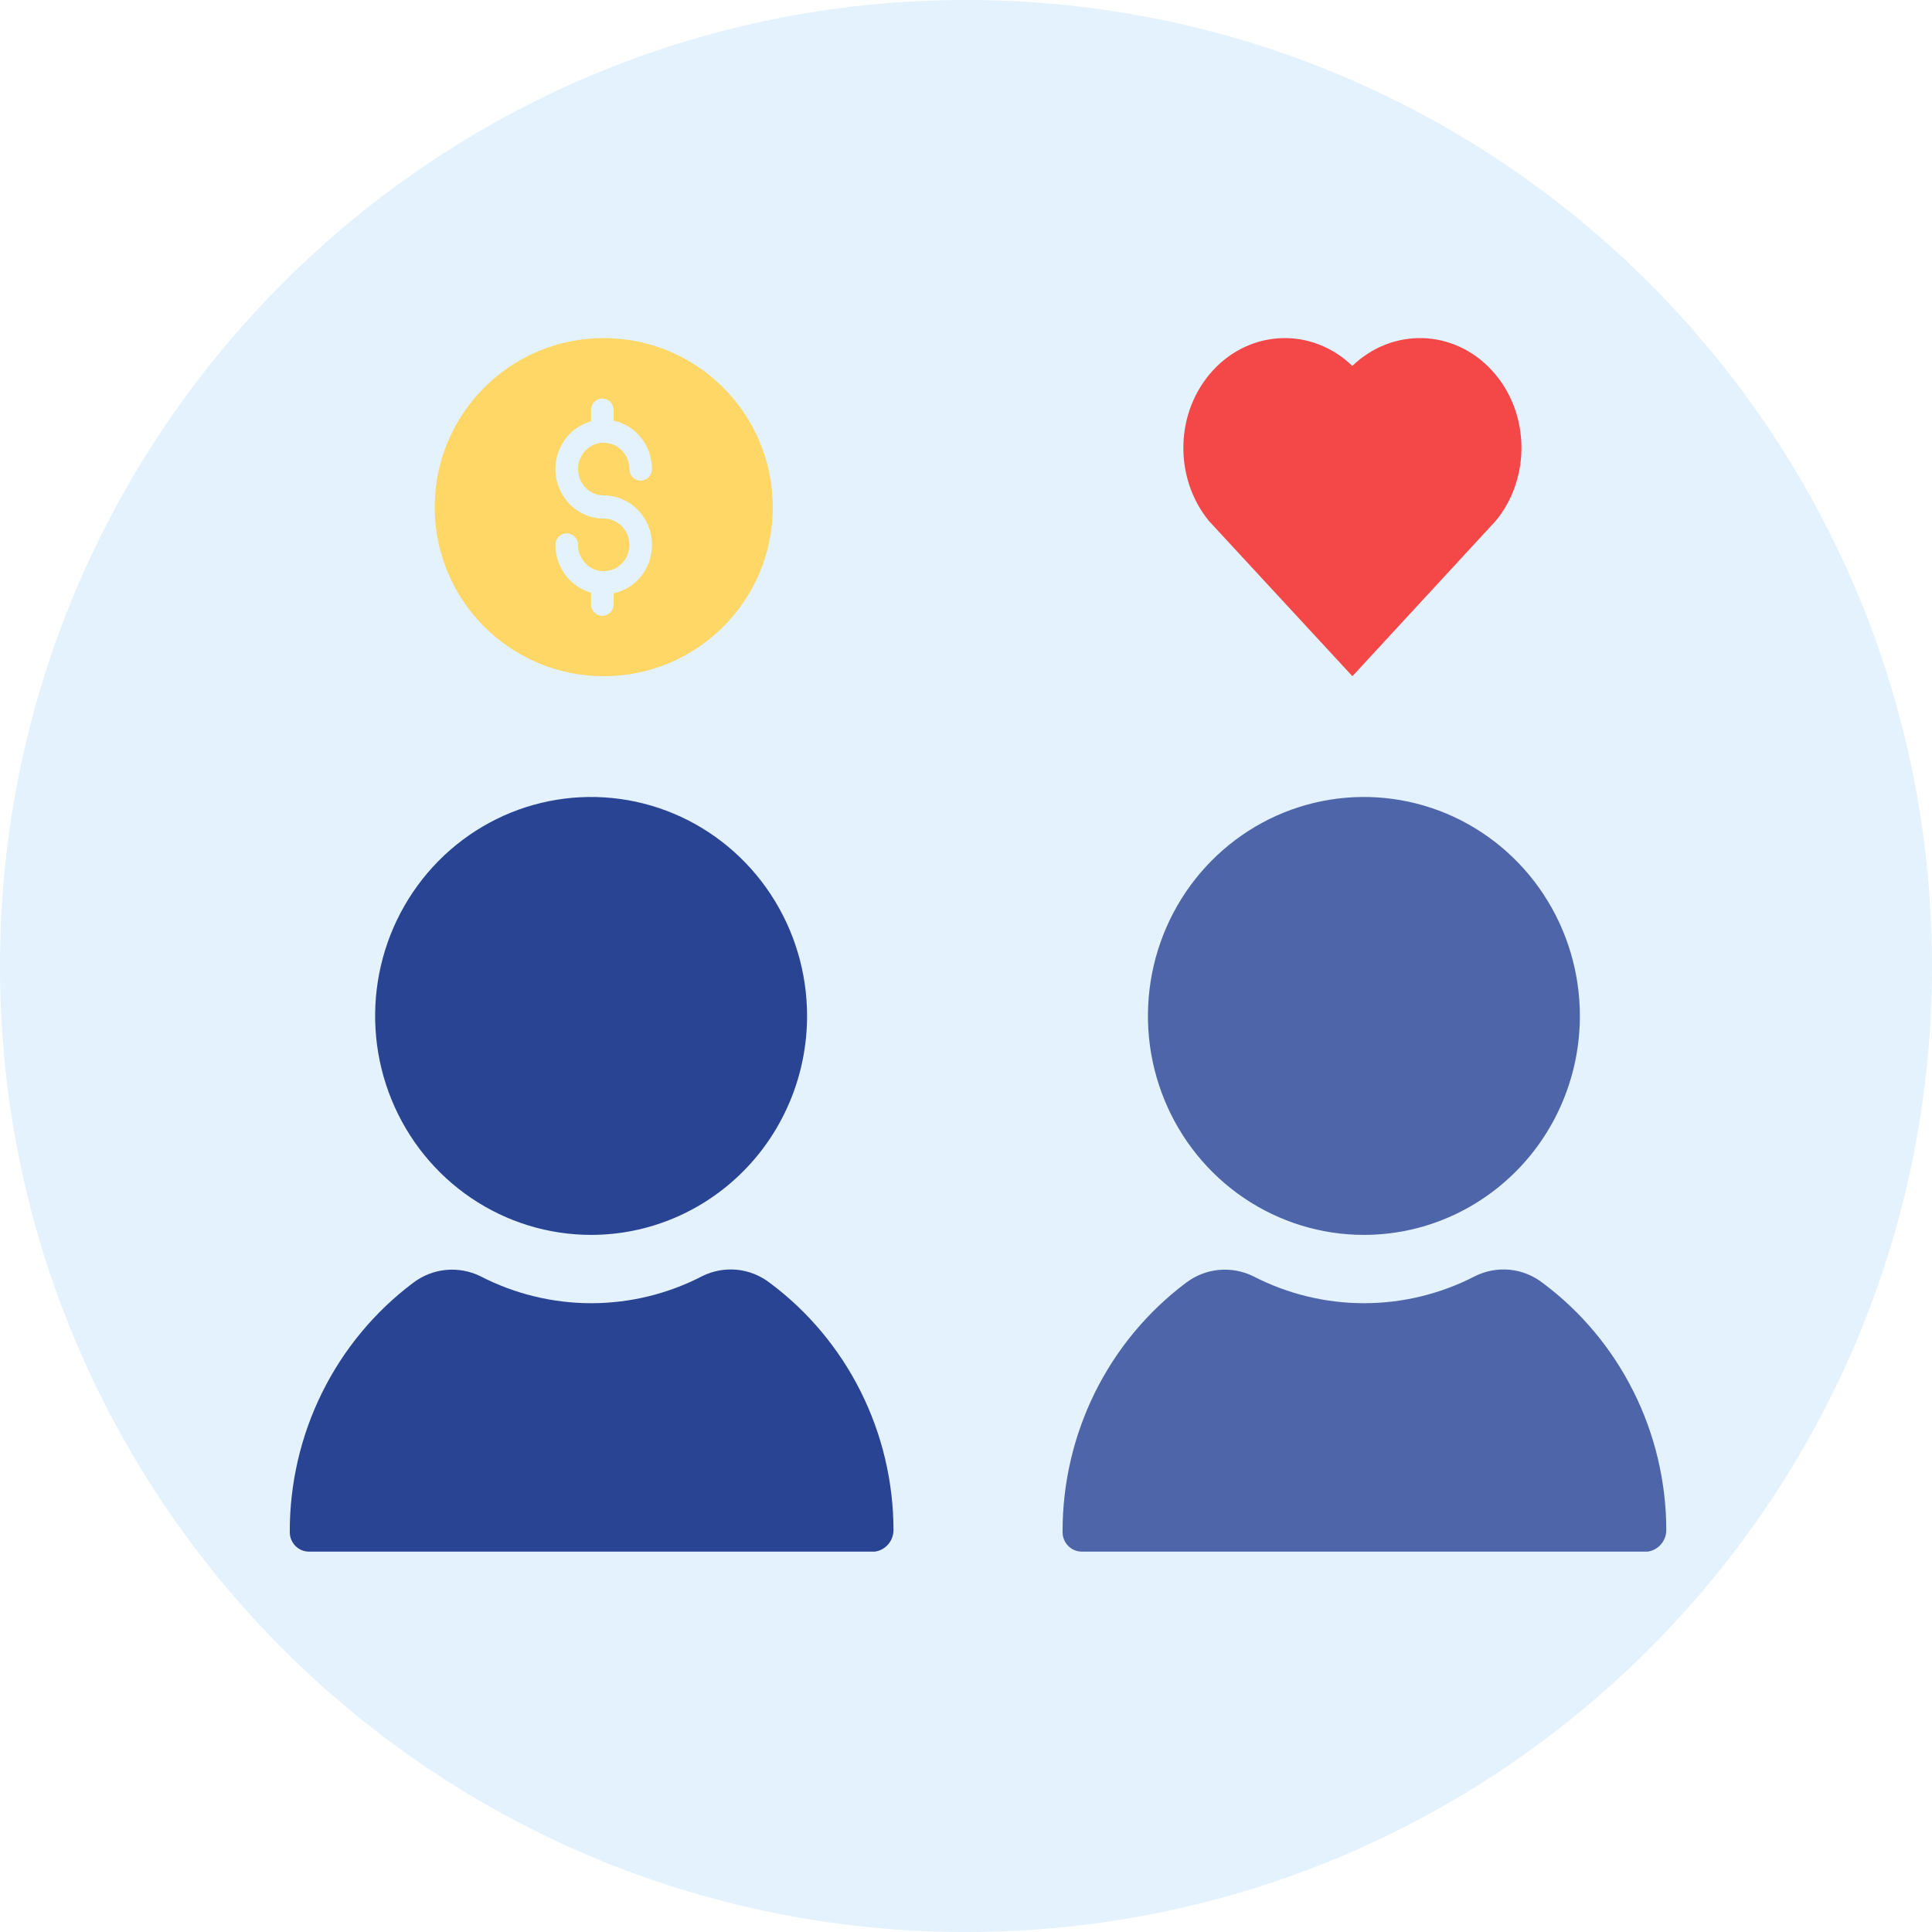
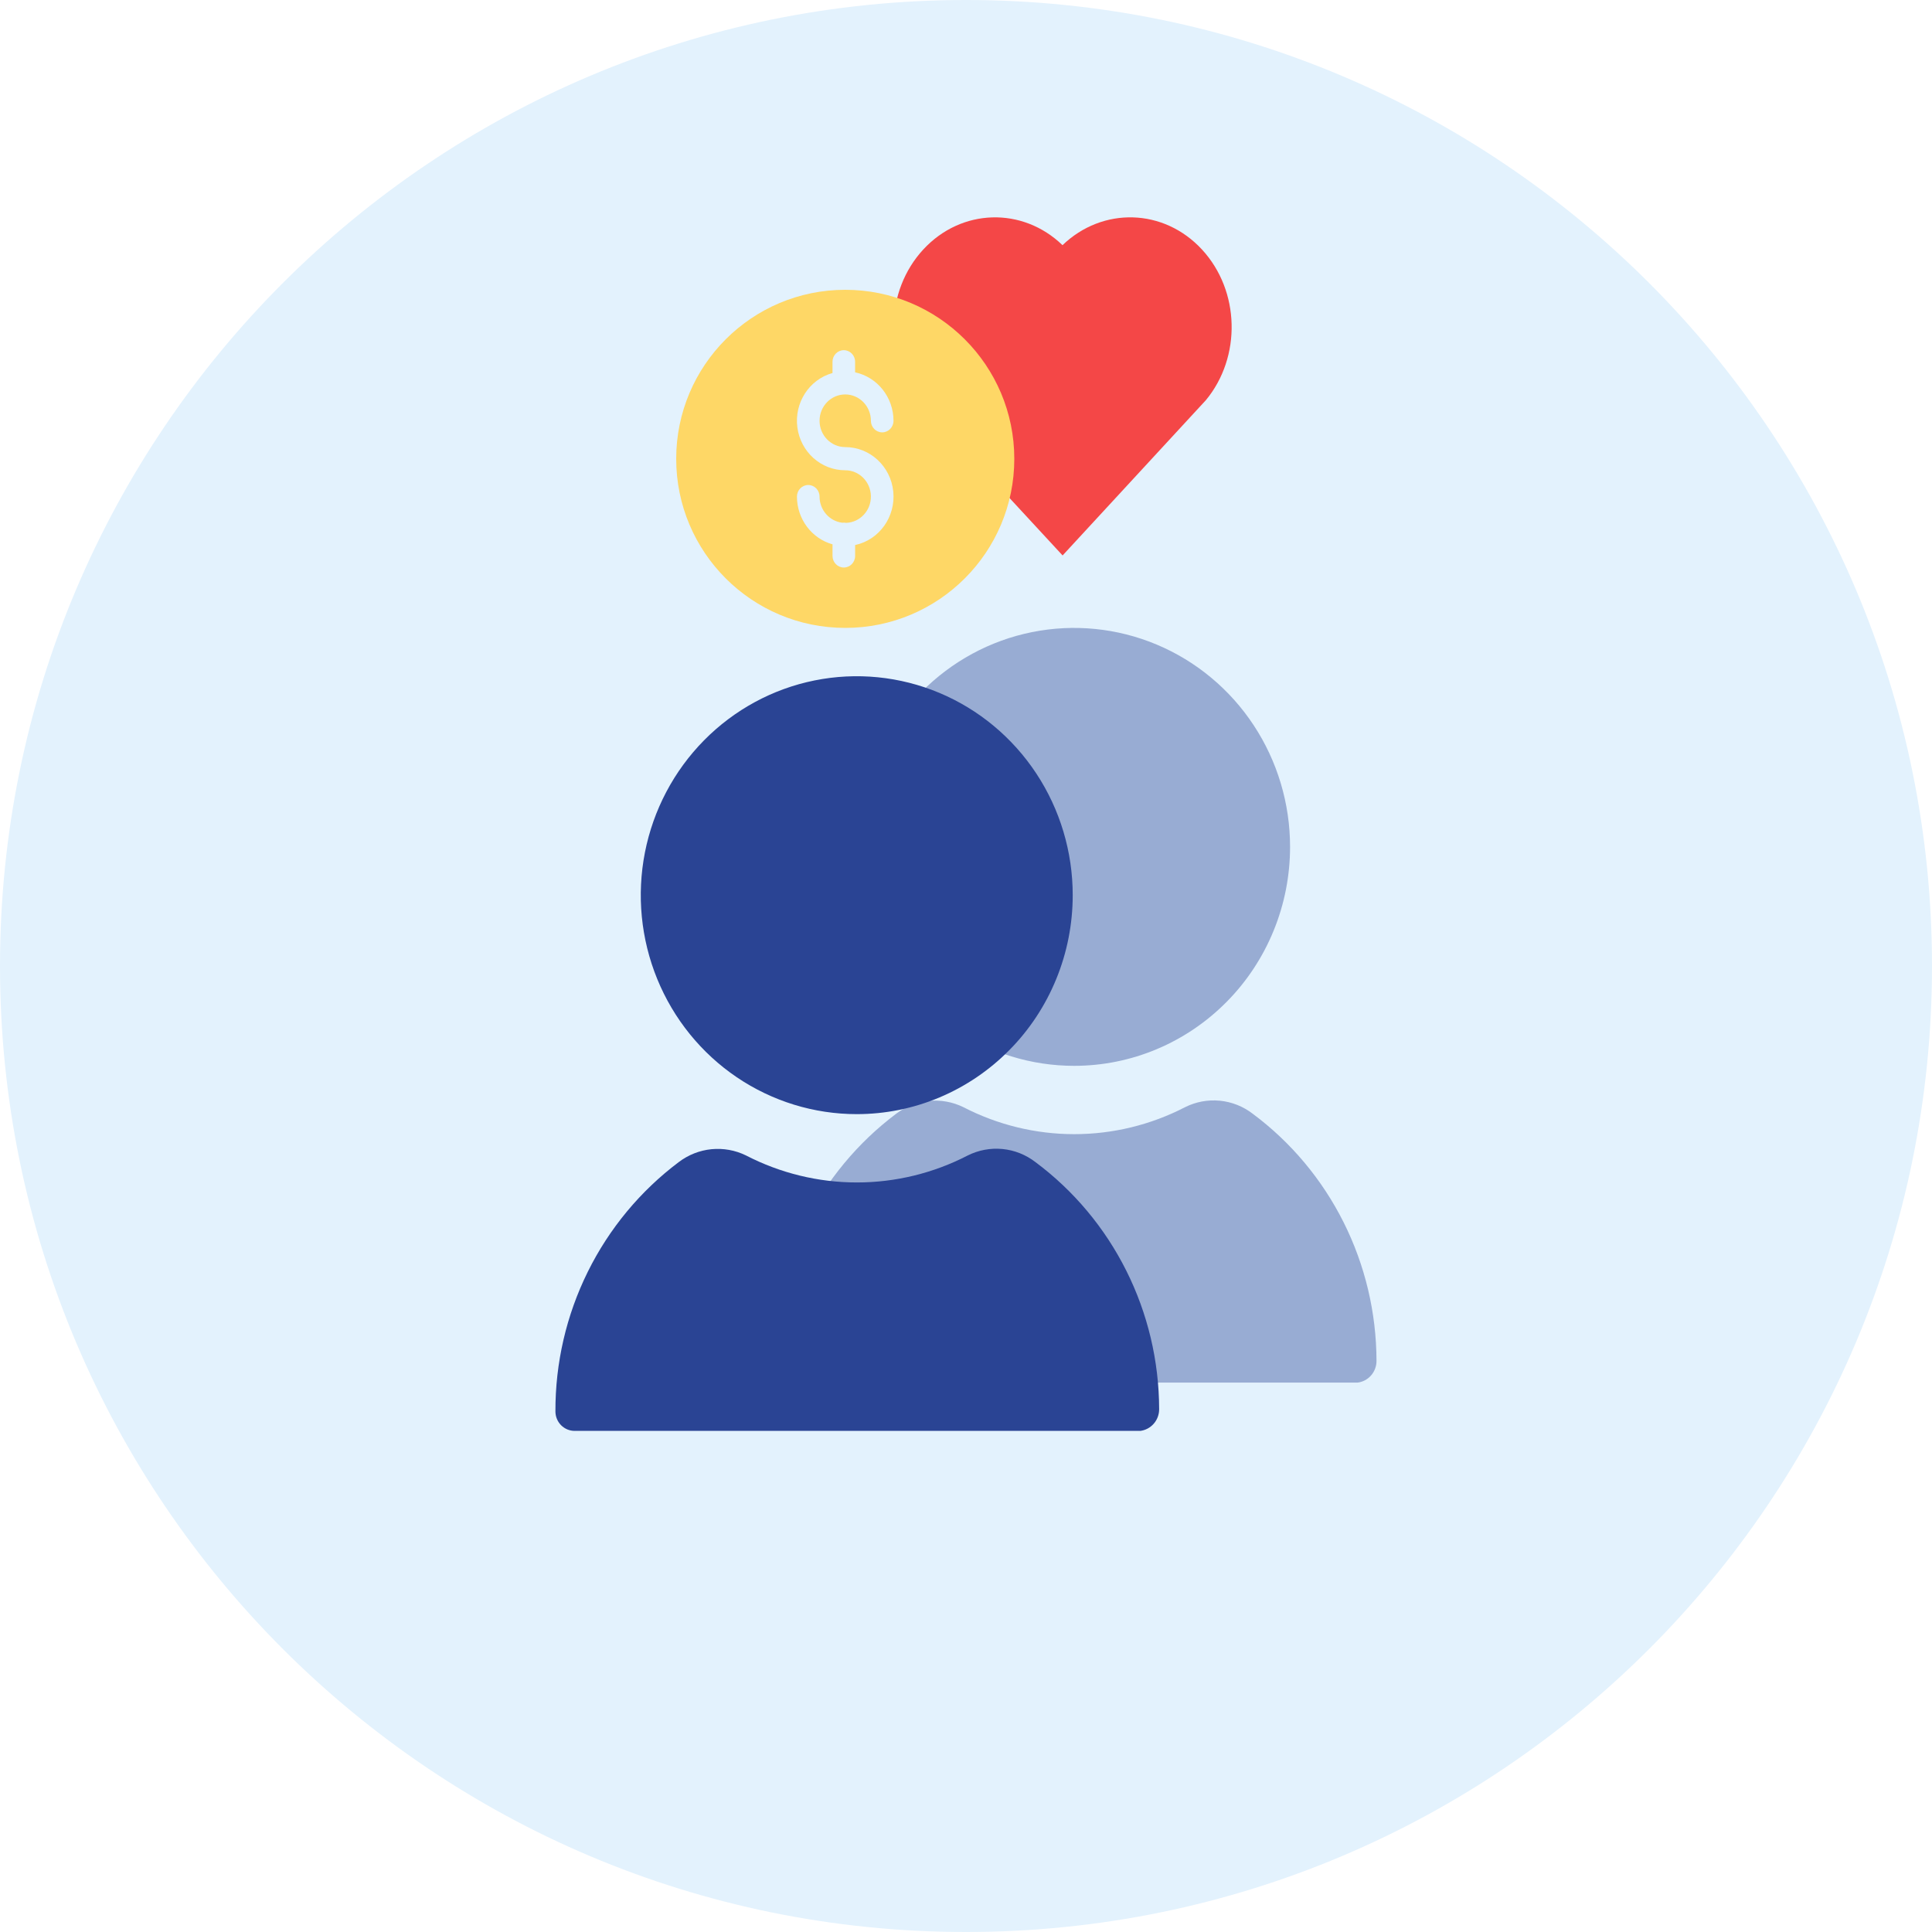
<svg xmlns="http://www.w3.org/2000/svg" height="80" viewBox="0 0 80 80" width="80">
  <g fill="none" fill-rule="evenodd">
    <g fill-rule="nonzero">
      <circle cx="40" cy="40" fill="#e3f2fd" r="40" />
-       <g fill="#2a4494" fill-opacity=".8" transform="translate(44 33)">
-         <path d="m24.204 31.25h-23.409c-.211 0-.413-.085-.563-.236-.149-.151-.233-.356-.233-.57-.007-2.007.452-3.987 1.339-5.78.887-1.794 2.179-3.351 3.769-4.545.395-.3.863-.485 1.354-.533.491-.048.986.041 1.43.259 1.422.735 2.995 1.118 4.591 1.118 1.596 0 3.169-.383 4.591-1.118.446-.223.944-.315 1.439-.267.495.048.966.236 1.362.541 1.584 1.179 2.873 2.719 3.763 4.496s1.356 3.74 1.361 5.733c.001.224-.079.44-.226.607-.147.167-.35.273-.569.297z" />
-         <path d="m12.477 18.134c-1.769 0-3.498-.532-4.969-1.528-1.471-.996-2.617-2.412-3.294-4.069-.677-1.657-.854-3.48-.509-5.239.345-1.759 1.197-3.374 2.447-4.642 1.251-1.268 2.844-2.132 4.579-2.481 1.735-.35 3.533-.17 5.167.516 1.634.686 3.031 1.848 4.014 3.339s1.507 3.244 1.507 5.037c0 1.191-.231 2.37-.681 3.47-.449 1.1-1.108 2.1-1.939 2.941-.831.842-1.816 1.51-2.901 1.966-1.085.456-2.248.69-3.422.69z" />
-       </g>
-       <g fill="#2a4494" transform="translate(12 33)">
-         <path d="m24.204 31.25h-23.409c-.211 0-.413-.085-.563-.236-.149-.151-.233-.356-.233-.57-.007-2.007.452-3.987 1.339-5.78.887-1.794 2.179-3.351 3.769-4.545.395-.3.863-.485 1.354-.533.491-.048.986.041 1.43.259 1.422.735 2.995 1.118 4.591 1.118 1.596 0 3.169-.383 4.591-1.118.446-.223.944-.315 1.439-.267.495.048.966.236 1.362.541 1.584 1.179 2.873 2.719 3.763 4.496s1.356 3.74 1.361 5.733c.001.224-.079.44-.226.607-.147.167-.35.273-.569.297z" />
-         <path d="m12.477 18.134c-1.769 0-3.498-.532-4.969-1.528-1.471-.996-2.617-2.412-3.294-4.069-.677-1.657-.854-3.48-.509-5.239.345-1.759 1.197-3.374 2.447-4.642 1.251-1.268 2.844-2.132 4.579-2.481 1.735-.35 3.533-.17 5.167.516 1.634.686 3.031 1.848 4.014 3.339s1.507 3.244 1.507 5.037c0 1.191-.231 2.37-.681 3.47-.449 1.1-1.108 2.1-1.939 2.941-.831.842-1.816 1.51-2.901 1.966-1.085.456-2.248.69-3.422.69z" />
+       <g fill="#2a4494">
+         <g fill-opacity=".4" transform="translate(32 26)">
+           <path d="m24.204 31.25h-23.409c-.211 0-.413-.085-.563-.236-.149-.151-.233-.356-.233-.57-.007-2.007.452-3.987 1.339-5.78.887-1.794 2.179-3.351 3.769-4.545.395-.3.863-.485 1.354-.533.491-.048.986.041 1.43.259 1.422.735 2.995 1.118 4.591 1.118 1.596 0 3.169-.383 4.591-1.118.446-.223.944-.315 1.439-.267.495.048.966.236 1.362.541 1.584 1.179 2.873 2.719 3.763 4.496s1.356 3.74 1.361 5.733c.001.224-.079.44-.226.607-.147.167-.35.273-.569.297z" />
+           <path d="m12.477 18.134c-1.769 0-3.498-.532-4.969-1.528-1.471-.996-2.617-2.412-3.294-4.069-.677-1.657-.854-3.48-.509-5.239.345-1.759 1.197-3.374 2.447-4.642 1.251-1.268 2.844-2.132 4.579-2.481 1.735-.35 3.533-.17 5.167.516 1.634.686 3.031 1.848 4.014 3.339s1.507 3.244 1.507 5.037c0 1.191-.231 2.37-.681 3.47-.449 1.1-1.108 2.1-1.939 2.941-.831.842-1.816 1.51-2.901 1.966-1.085.456-2.248.69-3.422.69z" />
+         </g>
+         <g transform="translate(23 28)">
+           <path d="m24.204 31.25h-23.409c-.211 0-.413-.085-.563-.236-.149-.151-.233-.356-.233-.57-.007-2.007.452-3.987 1.339-5.78.887-1.794 2.179-3.351 3.769-4.545.395-.3.863-.485 1.354-.533.491-.048.986.041 1.43.259 1.422.735 2.995 1.118 4.591 1.118 1.596 0 3.169-.383 4.591-1.118.446-.223.944-.315 1.439-.267.495.048.966.236 1.362.541 1.584 1.179 2.873 2.719 3.763 4.496s1.356 3.74 1.361 5.733c.001.224-.079.44-.226.607-.147.167-.35.273-.569.297z" />
+           <path d="m12.477 18.134c-1.769 0-3.498-.532-4.969-1.528-1.471-.996-2.617-2.412-3.294-4.069-.677-1.657-.854-3.48-.509-5.239.345-1.759 1.197-3.374 2.447-4.642 1.251-1.268 2.844-2.132 4.579-2.481 1.735-.35 3.533-.17 5.167.516 1.634.686 3.031 1.848 4.014 3.339s1.507 3.244 1.507 5.037c0 1.191-.231 2.37-.681 3.47-.449 1.1-1.108 2.1-1.939 2.941-.831.842-1.816 1.51-2.901 1.966-1.085.456-2.248.69-3.422.69z" />
+         </g>
      </g>
    </g>
-     <path d="m50.231 15.331c1.583-1.713 4.116-1.772 5.765-.179 1.659-1.594 4.191-1.534 5.774.179 1.583 1.713 1.638 4.453.165 6.237l-5.935 6.432-5.939-6.426c-1.468-1.79-1.413-4.53.17-6.243z" fill="#f44747" />
-     <g transform="translate(18 14)">
+     <path d="m38.231 10.331c1.583-1.713 4.116-1.772 5.765-.179 1.659-1.594 4.191-1.534 5.774.179 1.583 1.713 1.638 4.453.165 6.237l-5.935 6.432-5.939-6.426c-1.468-1.79-1.413-4.53.17-6.243z" fill="#f44747" />
+     <g transform="translate(28 12)">
      <circle cx="7" cy="7" fill="#fed766" r="7" />
      <path d="m7.039 9.651c-.053-.012-.107-.014-.161-.006-.536-.064-.941-.529-.942-1.082 0-.265-.21-.48-.468-.48-.259 0-.468.215-.468.48.001.924.604 1.733 1.473 1.977v.48c0 .265.21.48.468.48s.468-.215.468-.48v-.451c1.003-.215 1.685-1.173 1.579-2.217-.106-1.045-.964-1.838-1.989-1.839-.587 0-1.063-.488-1.063-1.09s.476-1.09 1.063-1.09c.587 0 1.063.488 1.063 1.09 0 .265.21.48.468.48.259 0 .468-.215.468-.48-.001-.97-.664-1.806-1.59-2.006v-.437c0-.265-.21-.48-.468-.48s-.468.215-.468.48v.466c-.966.27-1.588 1.232-1.455 2.25.133 1.018.98 1.777 1.982 1.777.579 0 1.052.476 1.063 1.069.011.594-.445 1.087-1.024 1.108z" fill="#e3f2fd" fill-rule="nonzero" />
    </g>
  </g>
</svg>
